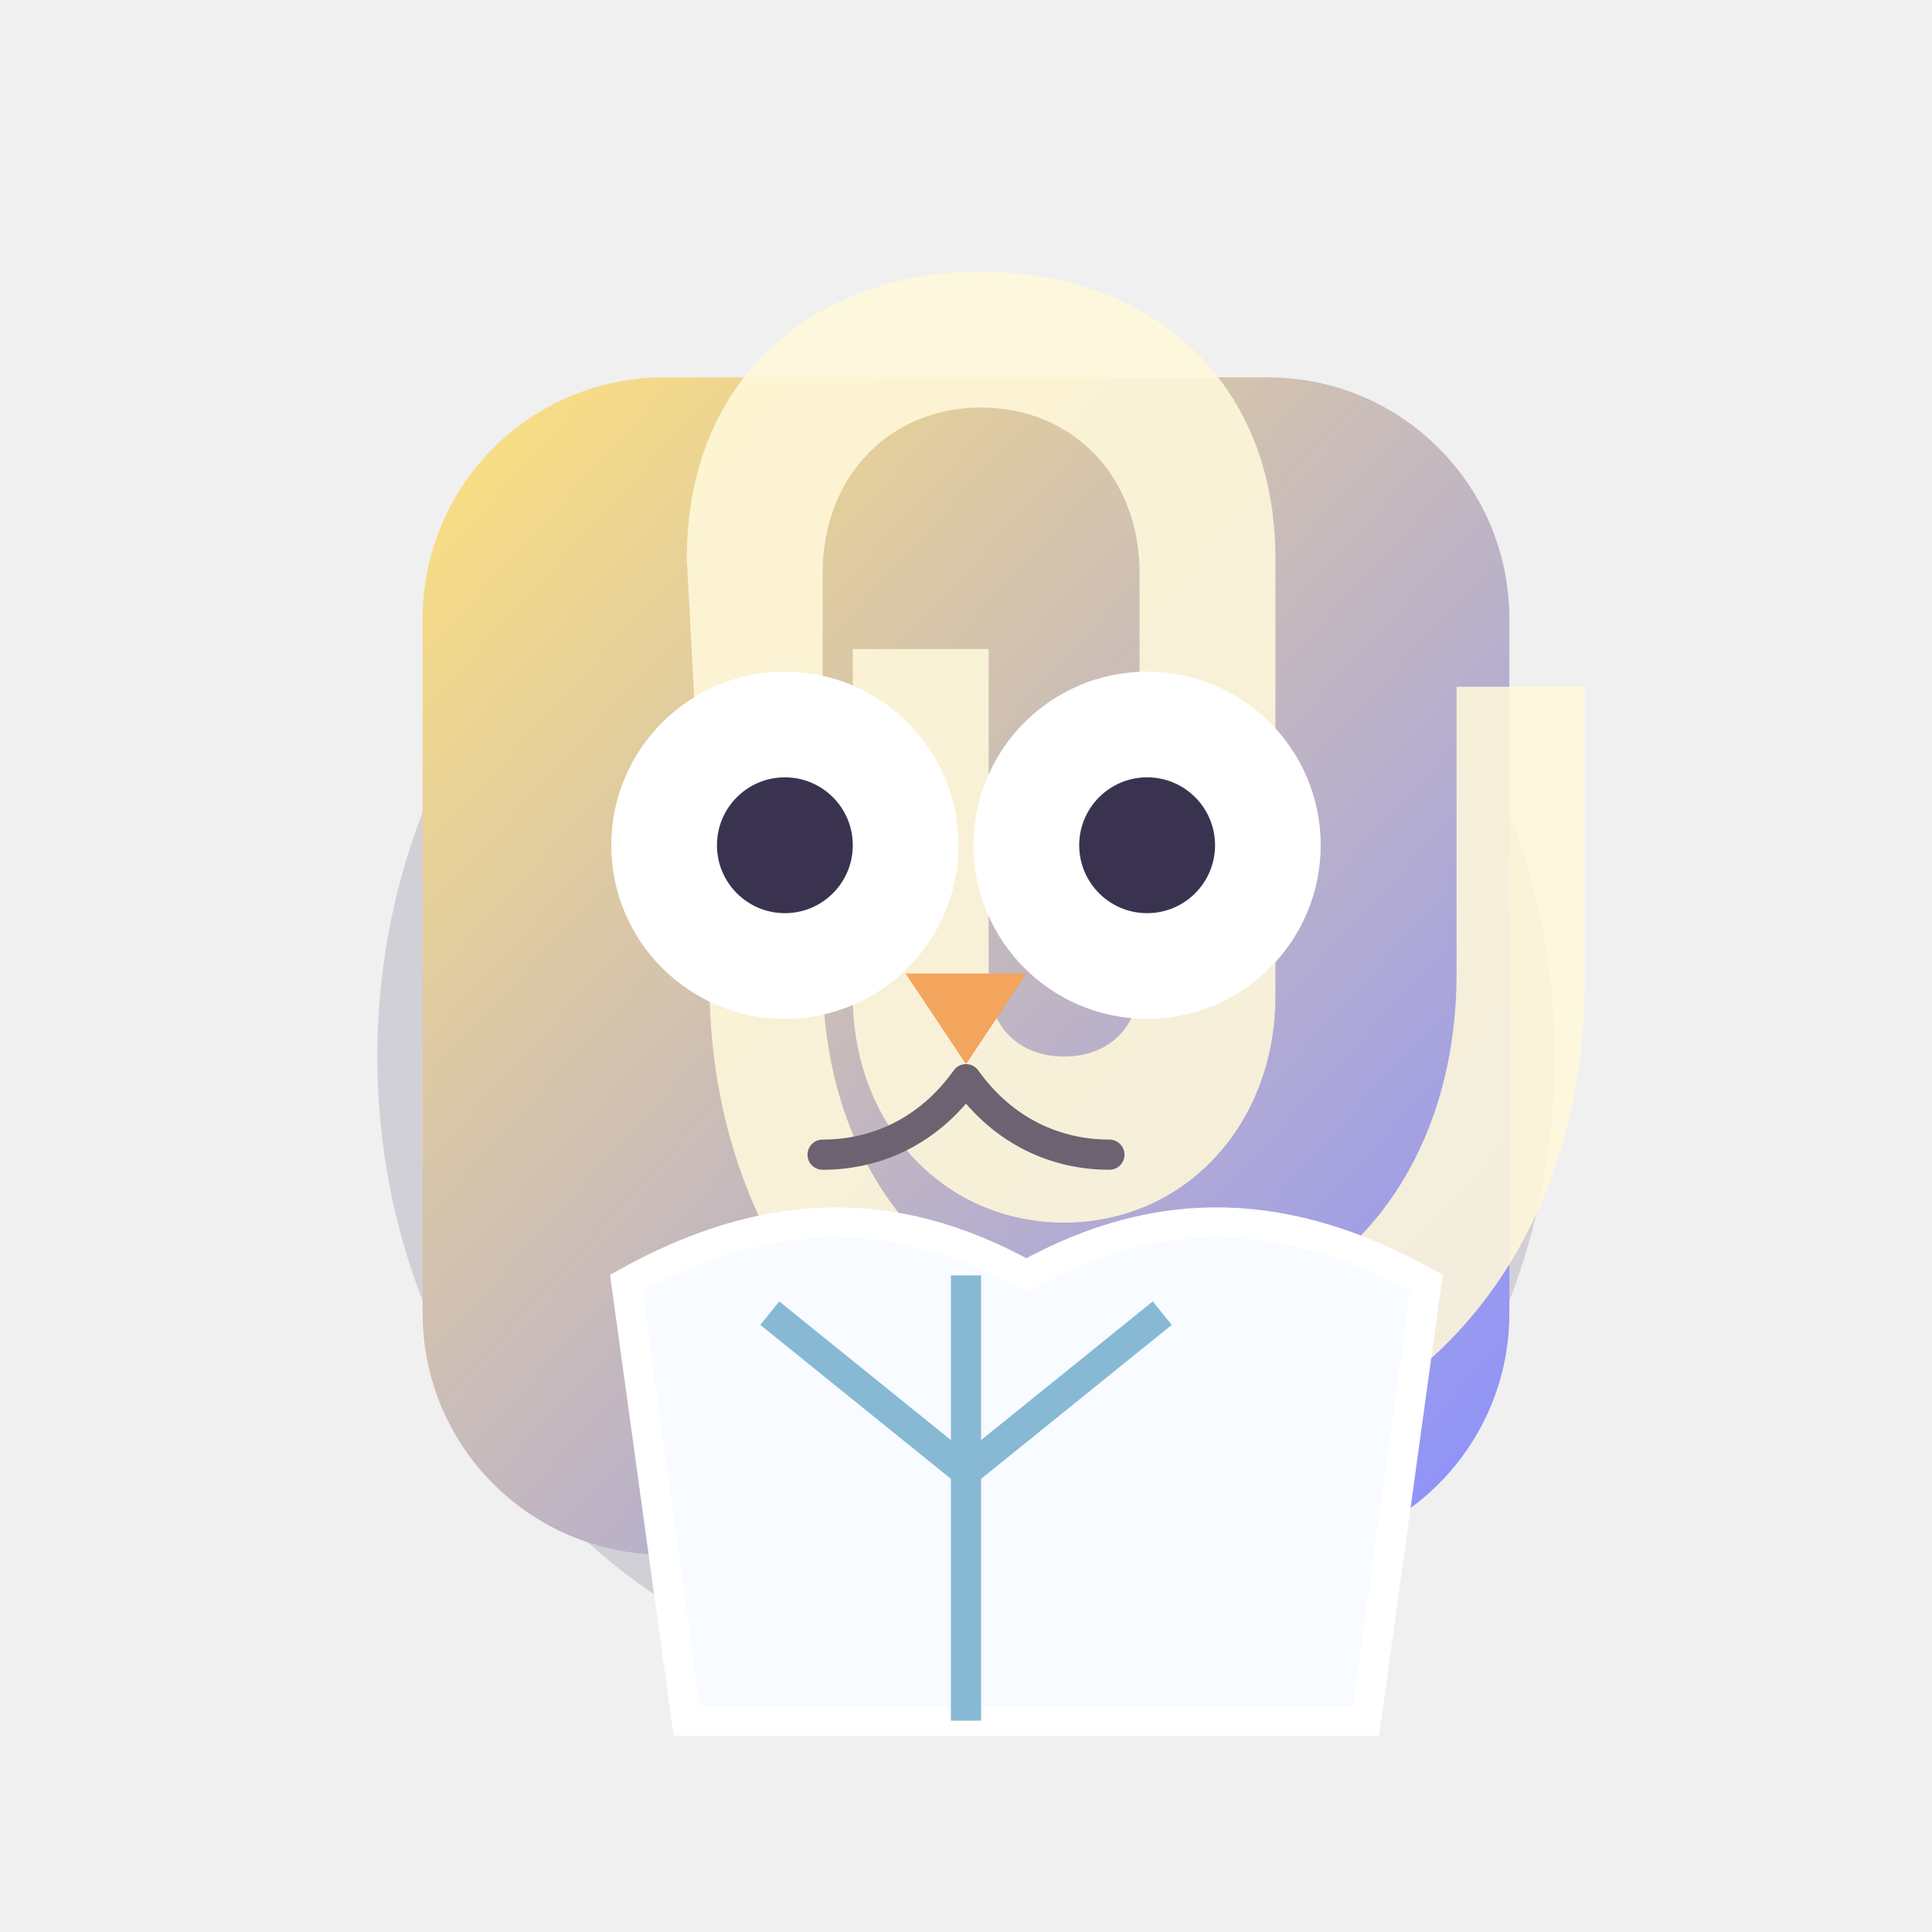
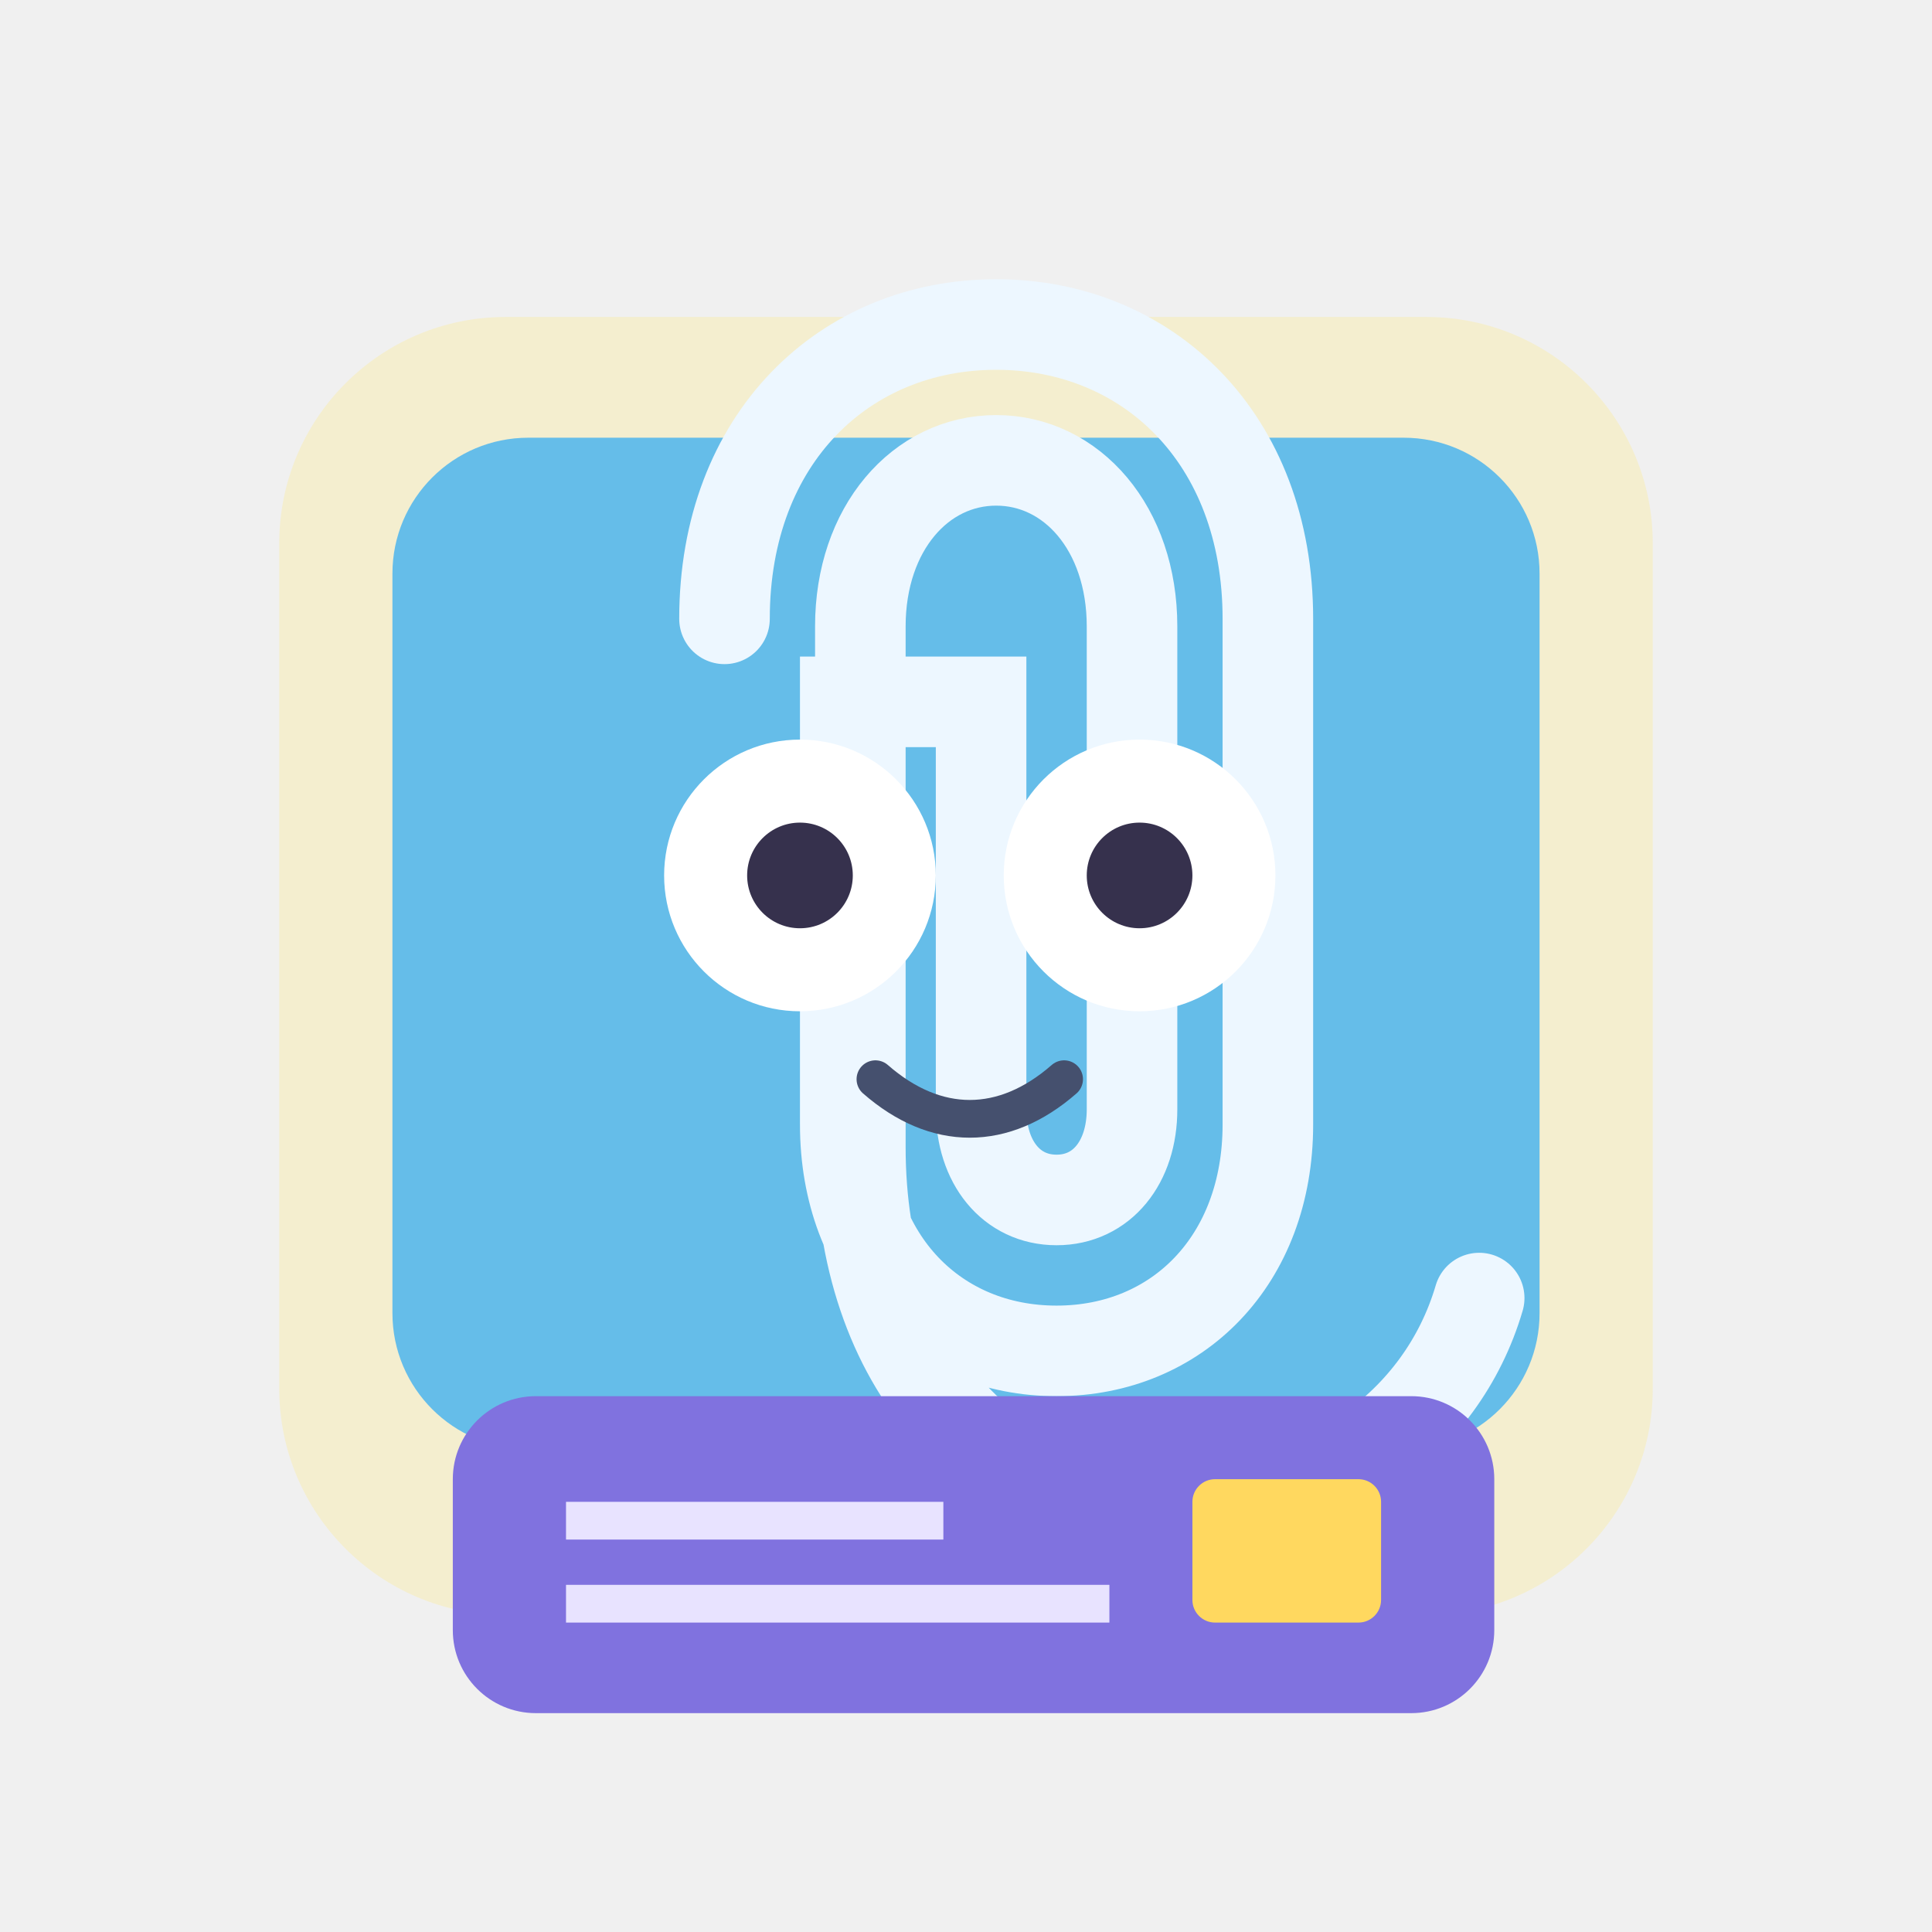
- <svg xmlns="http://www.w3.org/2000/svg" viewBox="0 0 256 256" role="img" aria-label="clip">
-   <defs>
-     <linearGradient id="fur" x1="0" y1="0" x2="1" y2="1">
-       <stop stop-color="#ffe27d" />
-       <stop offset="1" stop-color="#8a8fff" />
-     </linearGradient>
-   </defs>
-   <ellipse cx="128" cy="140" rx="78" ry="84" fill="#302953" opacity=".16" />
-   <rect x="56" y="50" width="144" height="156" rx="32" fill="url(#fur)" />
-   <path d="M91 74c0-24 17-38 39-38 22 0 39 14 39 38v58c0 17-12 30-28 30-16 0-28-13-28-30V86h18v44c0 6 4 10 10 10s10-4 10-10V76c0-13-9-22-21-22s-21 9-21 22v53c0 28 18 47 42 47s42-19 42-47V91h17v39c0 37-24 64-58 64s-58-27-58-64z" fill="#fff8db" opacity=".88" />
-   <circle cx="104" cy="112" r="23" fill="#fff" />
-   <circle cx="152" cy="112" r="23" fill="#fff" />
-   <circle cx="104" cy="112" r="9" fill="#3a3350" />
-   <circle cx="152" cy="112" r="9" fill="#3a3350" />
-   <path d="M120 129h16l-8 12z" fill="#f3a45d" />
-   <path d="M128 143c-5 7-12 10-19 10M128 143c5 7 12 10 19 10" fill="none" stroke="#6c6271" stroke-width="4" stroke-linecap="round" />
-   <path d="M83 170c18-10 35-11 53-1 18-10 35-9 53 1l-8 58H91z" fill="#f8fbff" stroke="#fff" stroke-width="4" />
-   <path d="M128 169v59M102 174l26 21 26-21" fill="none" stroke="#87b9d4" stroke-width="4" />
+ <svg xmlns="http://www.w3.org/2000/svg" viewBox="0 0 256 256">
+   <rect x="37" y="42" width="182" height="172" rx="30" fill="#f4eecf" />
+   <rect x="52" y="58" width="152" height="134" rx="18" fill="#65bde9" />
+   <path d="M96 82c0-24 16-39 36-39s36 15 36 39v67c0 18-12 30-28 30s-28-12-28-30V93h18v54c0 7 4 12 10 12s10-5 10-12V83c0-13-8-22-18-22s-18 9-18 22v69c0 29 17 48 42 48 19 0 35-11 40-28" fill="none" stroke="#edf7ff" stroke-width="12" stroke-linecap="round" />
+   <circle cx="106" cy="116" r="18" fill="#fff" />
+   <circle cx="151" cy="116" r="18" fill="#fff" />
+   <circle cx="106" cy="116" r="7" fill="#36314d" />
+   <circle cx="151" cy="116" r="7" fill="#36314d" />
+   <path d="M116 143c8 7 17 7 25 0" fill="none" stroke="#45506e" stroke-width="5" stroke-linecap="round" />
+   <rect x="60" y="185" width="138" height="42" rx="11" fill="#8072df" />
+   <path d="M75 199h50v5H75zM75 210h72v5H75z" fill="#e8e3ff" />
+   <rect x="158" y="196" width="25" height="19" rx="3" fill="#ffd85f" />
</svg>
